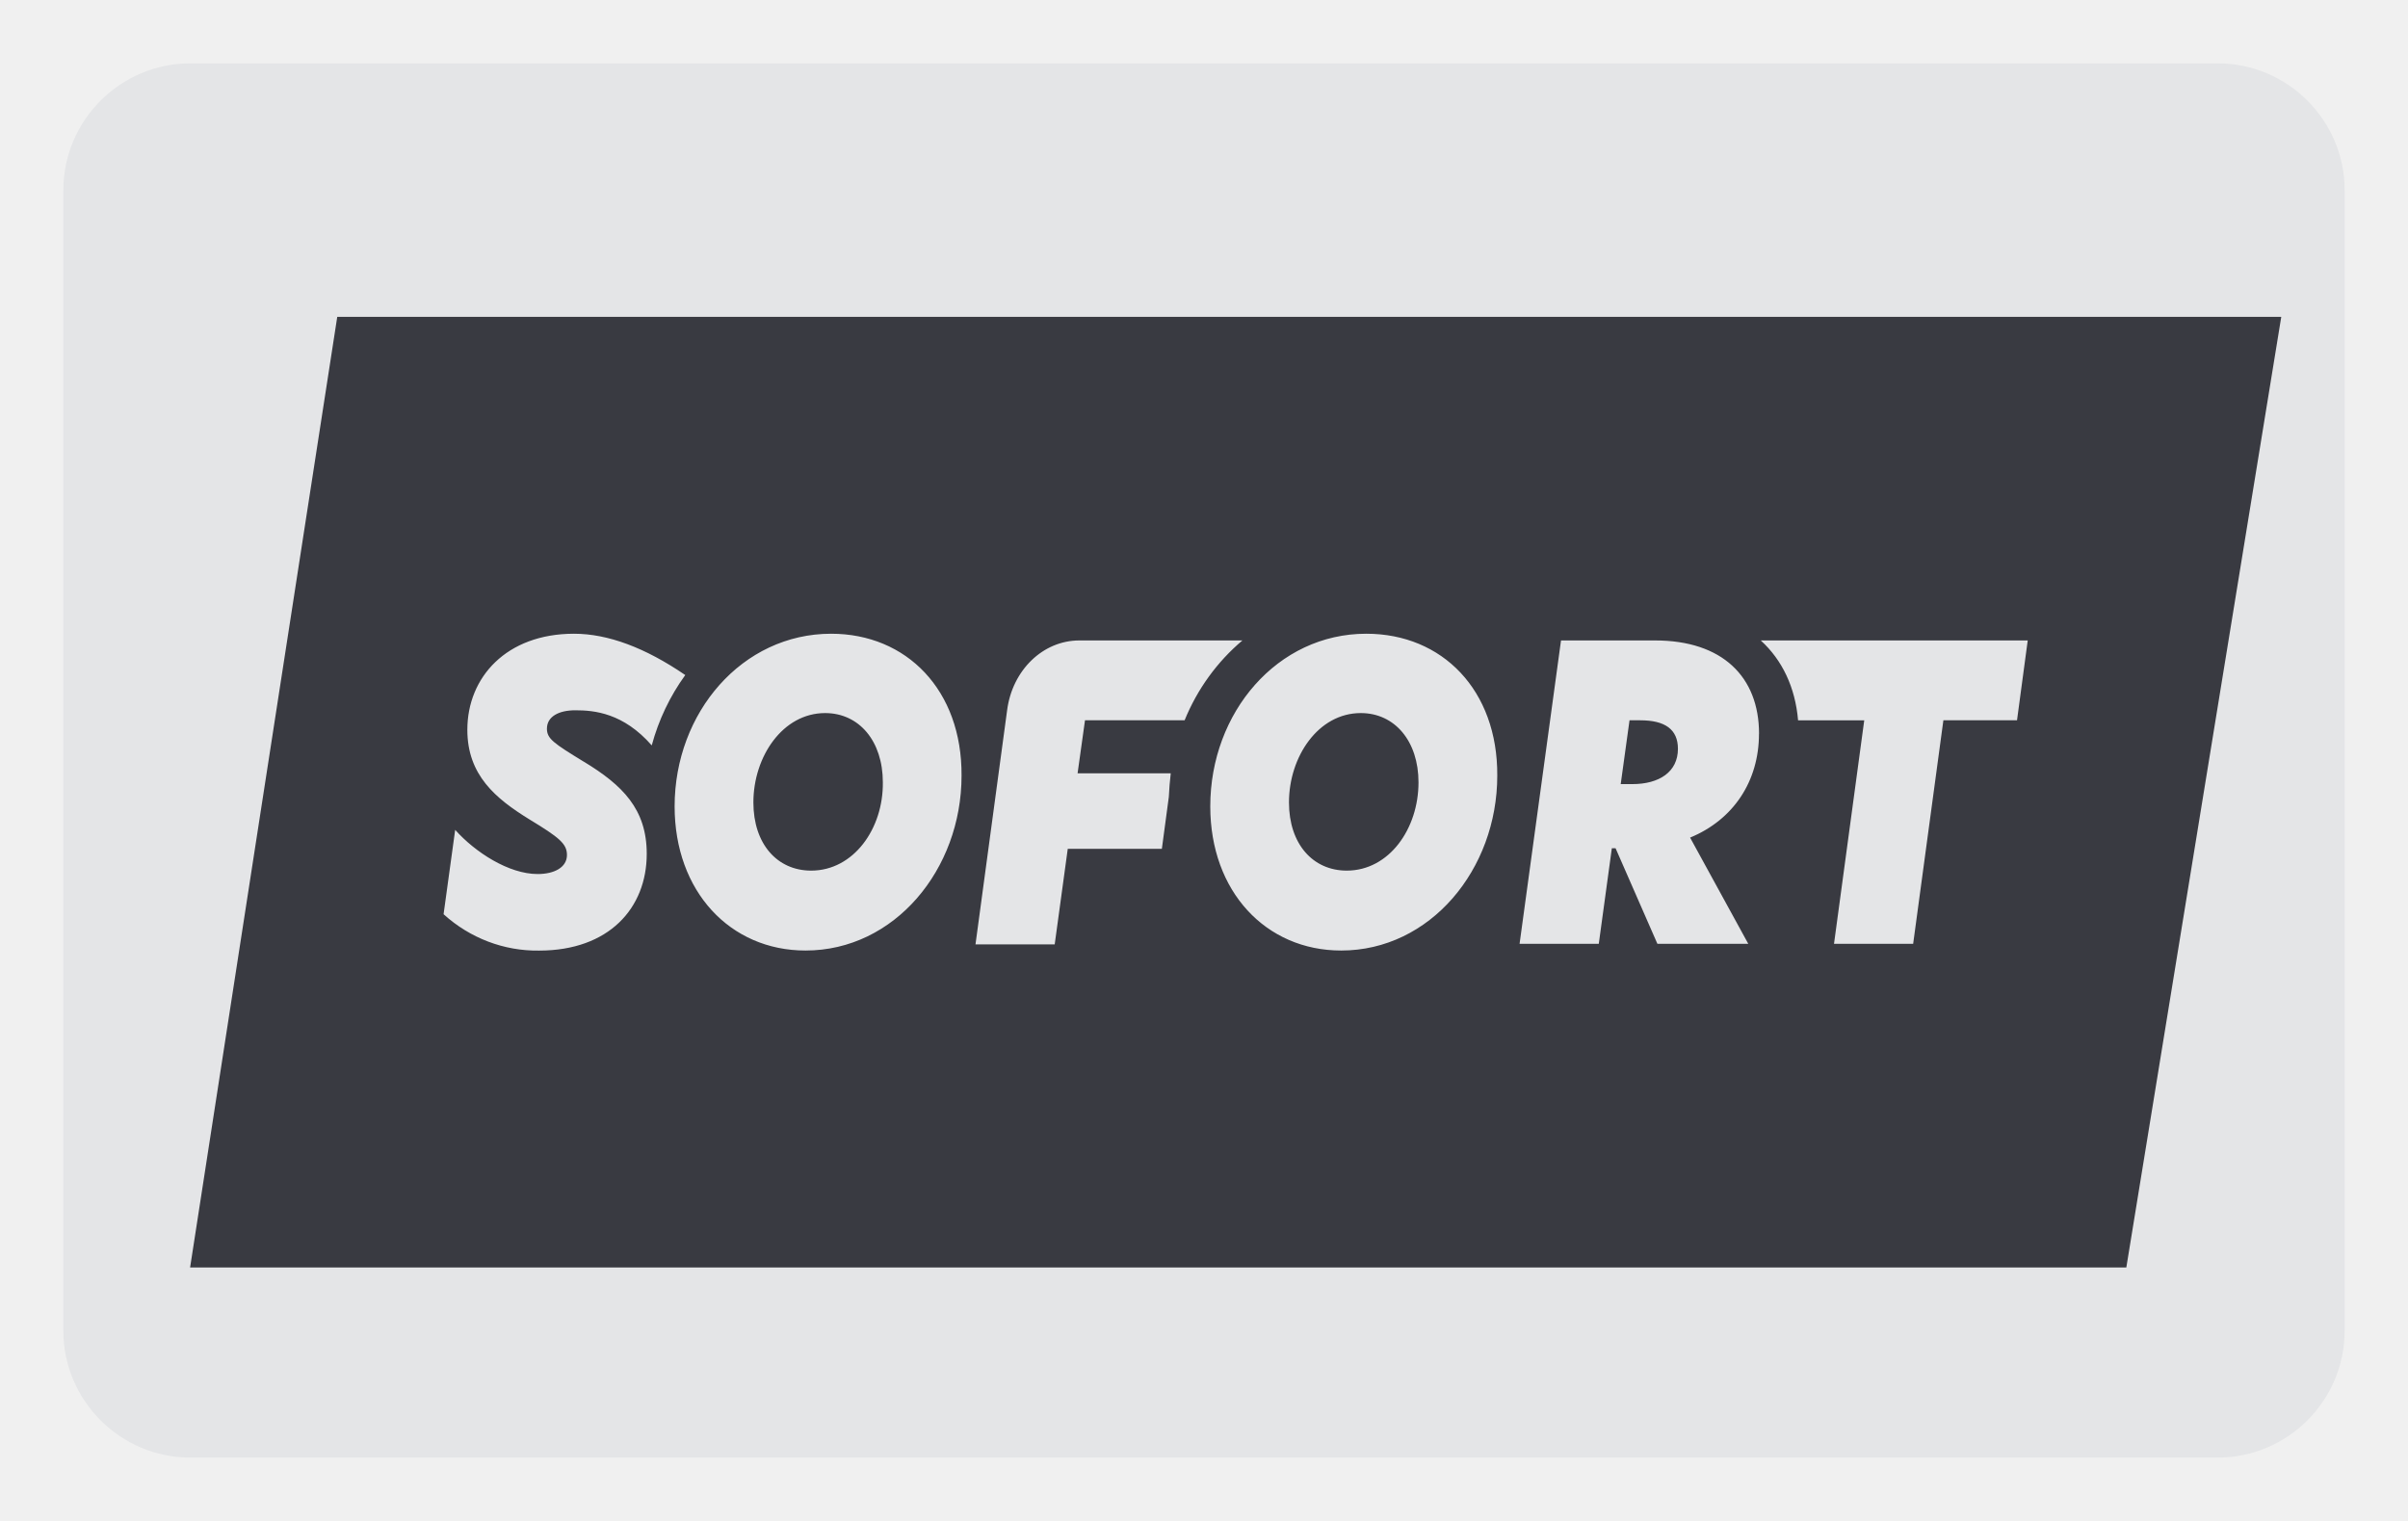
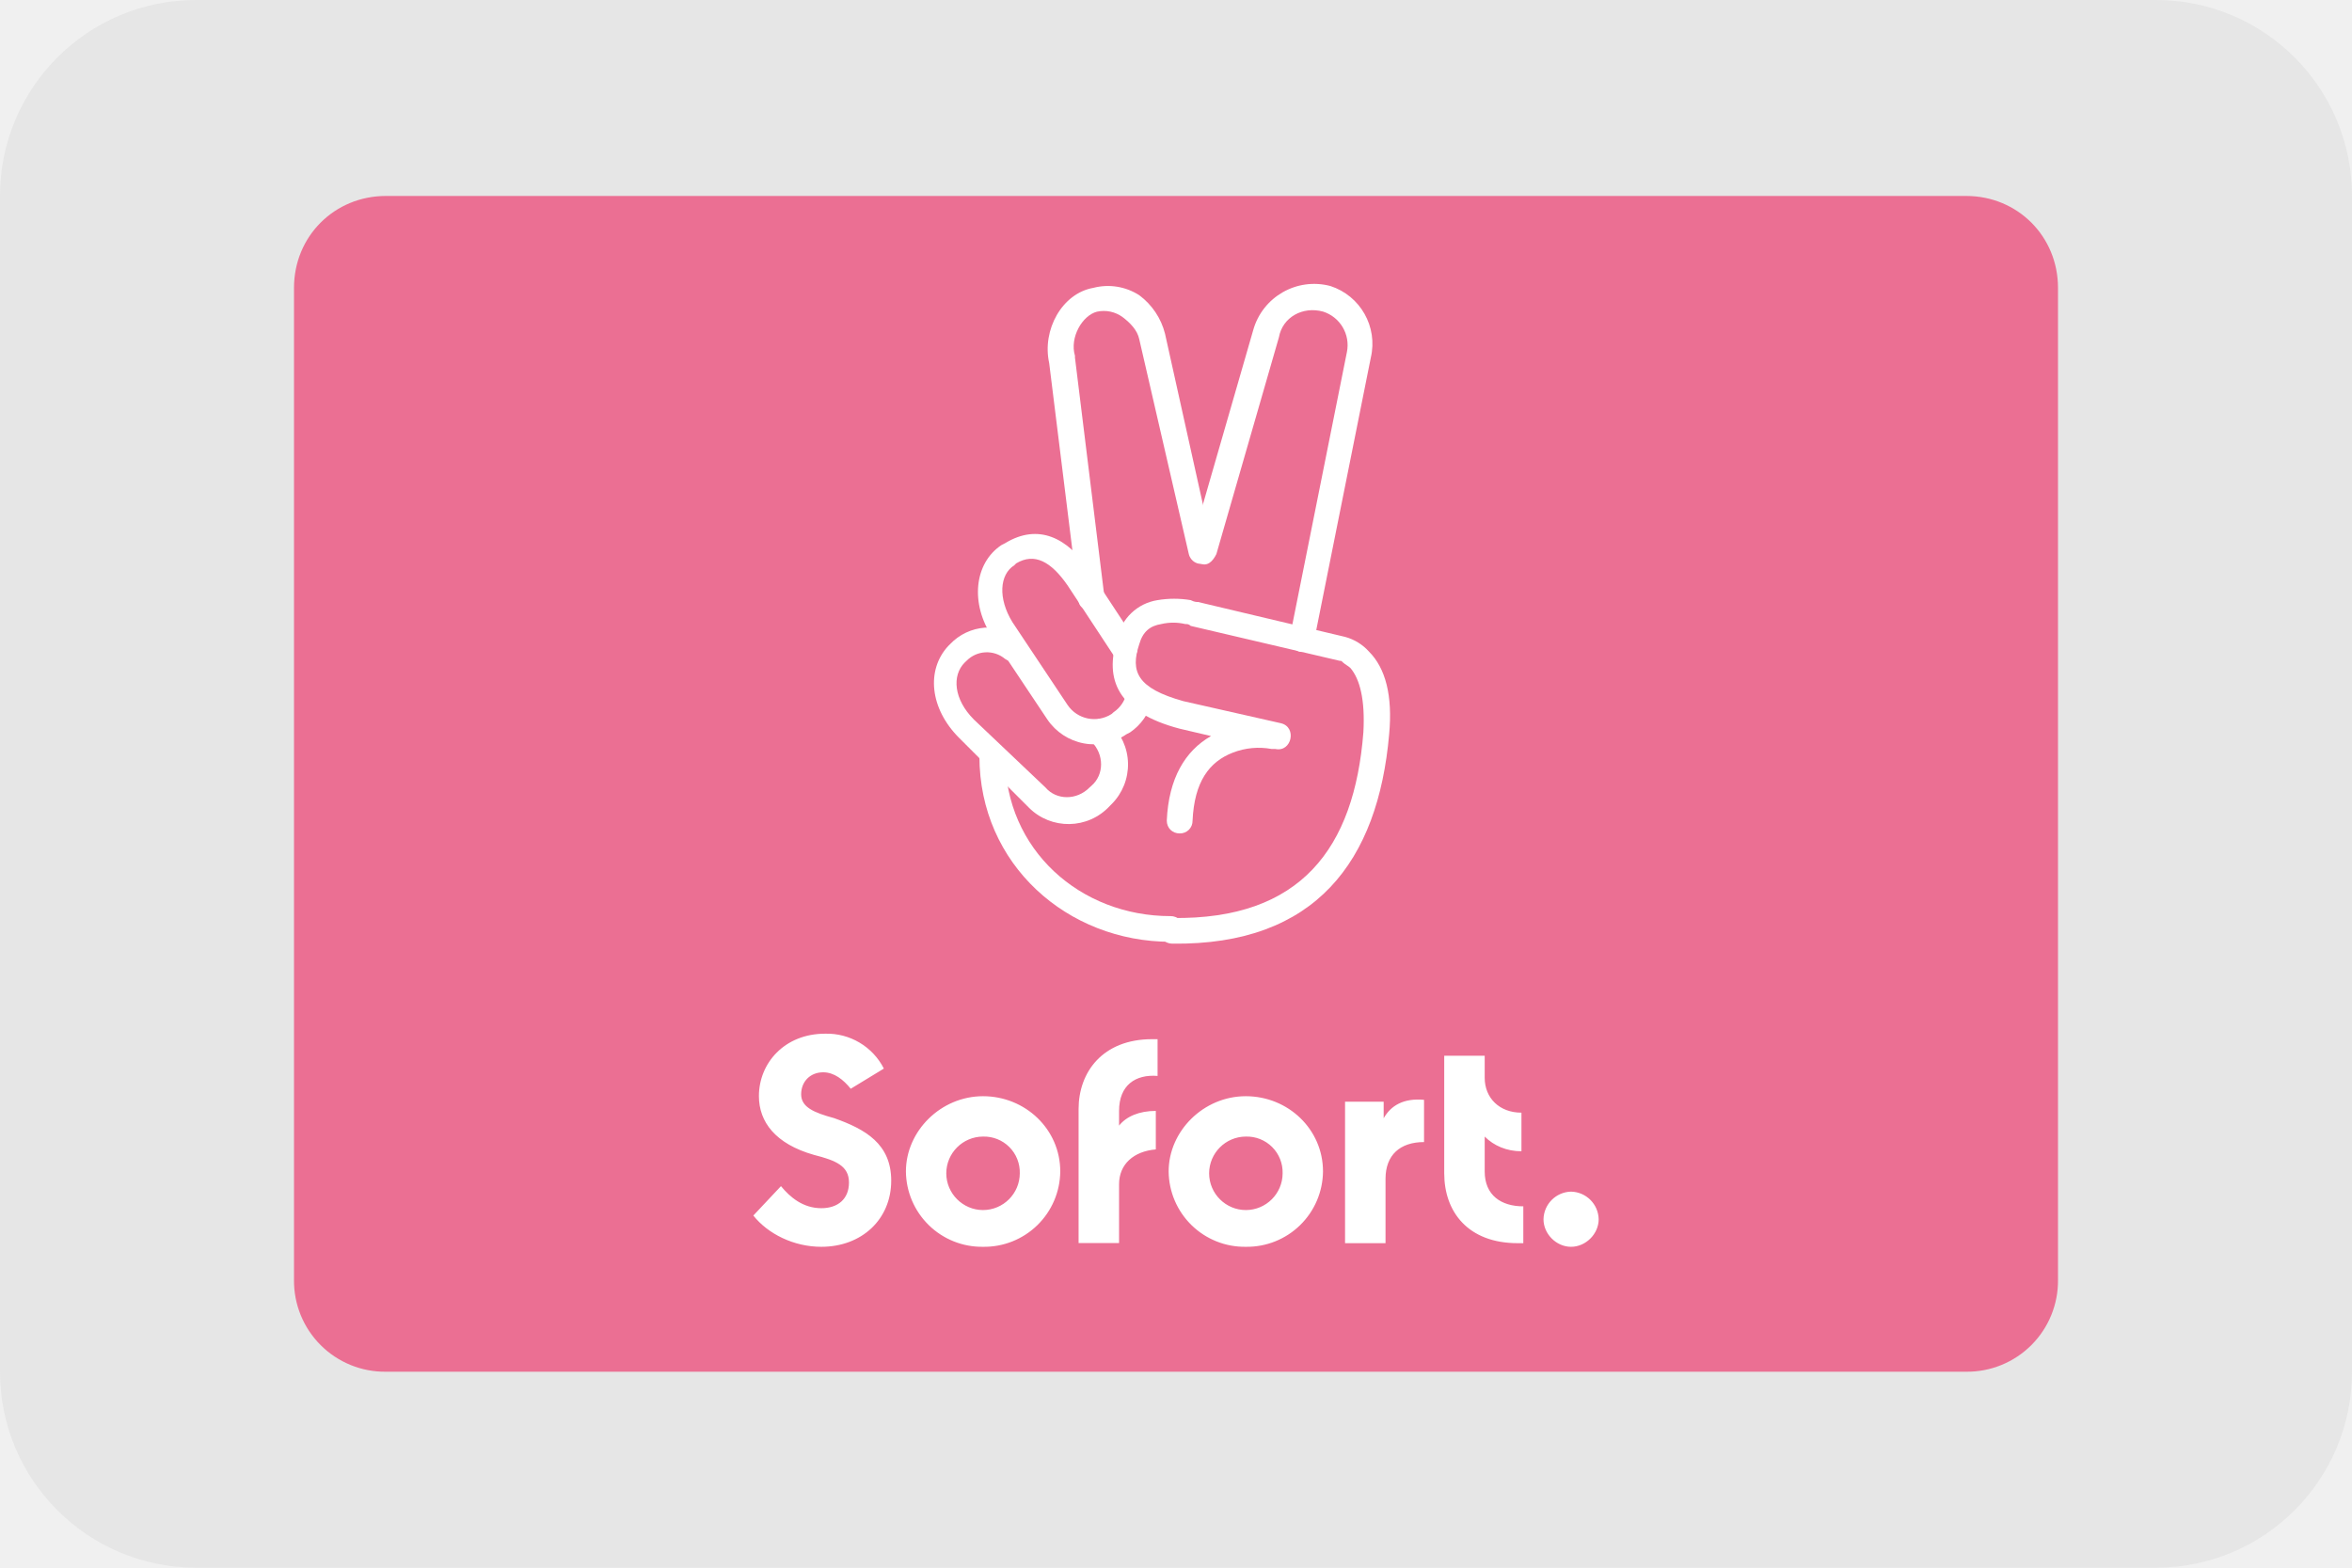
- <svg xmlns="http://www.w3.org/2000/svg" viewBox="0 0 38 24" fill="none">
-   <path d="M35 1c1.1 0 2 .9 2 2v18c0 1.1-.9 2-2 2H3c-1.1 0-2-.9-2-2V3c0-1.1.9-2 2-2h32Z" fill="#E4E5E7" />
-   <path d="M33.555 20H3L5.322 5H36l-2.445 15Z" fill="#393A41" />
-   <path d="M13.116 10c-1.403 0-2.47 1.243-2.47 2.725 0 1.34.875 2.274 2.066 2.274 1.403 0 2.462-1.278 2.462-2.76.008-1.349-.867-2.239-2.058-2.239Zm-.315 3.738c-.538 0-.912-.423-.912-1.076 0-.723.463-1.41 1.132-1.41.536 0 .911.441.911 1.094.008.731-.462 1.392-1.132 1.392ZM21.56 10c-1.402 0-2.461 1.243-2.461 2.725 0 1.34.875 2.274 2.066 2.274 1.403 0 2.463-1.278 2.463-2.76C23.636 10.89 22.76 10 21.562 10Zm-.307 3.738c-.537 0-.912-.423-.912-1.076 0-.723.463-1.41 1.133-1.41.535 0 .911.441.911 1.094 0 .731-.463 1.392-1.133 1.392Zm6.506-2.16c0-.9-.581-1.472-1.64-1.472h-1.485l-.654 4.787h1.25l.206-1.508h.059l.66 1.508h1.434l-.918-1.676c.684-.282 1.087-.89 1.087-1.638Zm-2 .795h-.183l.139-1.007h.169c.39 0 .595.142.595.45 0 .363-.293.557-.72.557Zm-16.547-.354c-.477-.292-.581-.362-.581-.521 0-.193.19-.29.448-.29.302 0 .758.043 1.206.554.108-.4.287-.777.529-1.11-.63-.431-1.22-.652-1.756-.652-1.066 0-1.683.687-1.683 1.516 0 .715.447 1.085.977 1.412.478.29.595.387.595.564 0 .194-.198.3-.463.3-.456 0-.986-.344-1.301-.697L7 14.426c.417.378.954.582 1.507.574 1.103 0 1.699-.671 1.699-1.527 0-.705-.382-1.084-.993-1.454Zm9.263.184h-1.47l.117-.837h1.572c.2-.491.513-.923.912-1.26h-2.573c-.573 0-1.058.467-1.14 1.102l-.499 3.694h1.25l.206-1.508h1.485l.11-.82c.007-.132.015-.247.03-.37Zm9.312-2.096c.338.308.544.74.588 1.26h1.044l-.477 3.526h1.249l.477-3.527h1.162l.169-1.26h-4.212Z" fill="#E4E5E7" />
+ <svg xmlns="http://www.w3.org/2000/svg" width="24" height="16" viewBox="0 0 24 16">
+   <path fill="#e6e6e6" d="M0 2a2 2 0 0 1 2-2h20a2 2 0 0 1 2 2v12a2 2 0 0 1-2 2H2a2 2 0 0 1-2-2V2Z" />
+   <path fill="#eb6f93" d="M20.063 14H3.938A.928.928 0 0 1 3 13.062V2.938C3 2.412 3.413 2 3.938 2h16.125c.525 0 .937.413.937.938v10.124a.928.928 0 0 1-.938.938Z" />
+   <path fill="#fff" d="M8.381 12.725c.413 0 .713-.281.713-.675 0-.375-.263-.525-.582-.638-.206-.056-.337-.112-.337-.243 0-.132.094-.225.225-.225.112 0 .206.075.281.168l.338-.206a.652.652 0 0 0-.6-.356c-.413 0-.675.3-.675.637 0 .263.168.488.562.6.225.057.357.113.357.282 0 .168-.113.262-.282.262-.187 0-.319-.112-.412-.225l-.282.3c.15.188.413.319.694.319Zm1.65 0a.776.776 0 0 1-.787-.769c0-.412.356-.768.787-.768.431 0 .788.337.788.768a.776.776 0 0 1-.788.769Zm0-.375a.376.376 0 0 0 .375-.375.365.365 0 0 0-.375-.375.376.376 0 0 0-.375.375c0 .206.169.375.375.375Zm1.781-1.369v-.375h-.056c-.506 0-.75.338-.75.713v1.368h.413v-.6c0-.206.15-.337.375-.356v-.393c-.169 0-.3.056-.375.15v-.15c0-.263.168-.375.393-.357Zm.9 1.744a.776.776 0 0 1-.787-.769c0-.412.356-.768.787-.768.432 0 .788.337.788.768a.776.776 0 0 1-.787.769Zm0-.375a.376.376 0 0 0 .376-.375.365.365 0 0 0-.375-.375.376.376 0 0 0-.375.375c0 .206.168.375.375.375Zm1.407-.938v-.168h-.394v1.444h.413v-.657c0-.244.15-.375.393-.375v-.431c-.206-.019-.337.056-.412.188Zm1.031.544V11.6c.094.094.225.15.375.15v-.394c-.225 0-.375-.15-.375-.356v-.225h-.413v1.2c0 .394.244.713.75.713h.057v-.376c-.225 0-.394-.112-.394-.356Zm.881.769c.15 0 .282-.131.282-.281a.288.288 0 0 0-.282-.282.288.288 0 0 0-.281.282c0 .15.131.281.281.281Z" />
+   <g fill="#fff">
+     <path d="M11.138 7.569c.13.131.13.337 0 .45l-.02.018c-.13.132-.337.132-.45 0l-.73-.693c-.207-.207-.226-.45-.094-.582l.019-.018a.29.29 0 0 1 .393-.019.144.144 0 0 0 .188-.019c.056-.056.037-.131-.019-.187a.546.546 0 0 0-.731.056l-.019.019c-.225.244-.188.637.112.937l.713.713c.225.225.6.225.825-.019l.019-.019a.572.572 0 0 0-.019-.825c-.056-.056-.131-.056-.187 0-.057.056-.057.131 0 .188ZM10.706 3.706l.3 2.419c0 .075.075.112.15.112s.113-.075.113-.15l-.3-2.437v-.019c-.056-.187.075-.412.225-.45a.325.325 0 0 1 .262.056c.075.057.15.132.169.225l.506 2.194c.019.075.094.113.15.094.075-.019.113-.094.094-.15l-.487-2.194a.704.704 0 0 0-.263-.393.591.591 0 0 0-.469-.075c-.319.056-.525.43-.45.768Z" />
+     <path d="m13.406 6.556.582-2.906a.62.62 0 0 0-.413-.731.646.646 0 0 0-.787.45L12.15 5.58c-.019.075.019.131.094.169.075.037.131-.019.168-.094l.638-2.212c.037-.207.244-.319.45-.263a.359.359 0 0 1 .244.413L13.162 6.5c-.018.075.038.131.094.15.075.019.15-.038.15-.094ZM11.944 9.35c-.919 0-1.688-.675-1.688-1.631a.128.128 0 0 0-.131-.131.128.128 0 0 0-.131.13c0 1.107.9 1.894 1.95 1.894a.128.128 0 0 0 .131-.13.128.128 0 0 0-.131-.132ZM11.494 7.081a.317.317 0 0 1-.131.188l-.02.018a.328.328 0 0 1-.45-.093l-.562-.844c-.15-.244-.131-.487.019-.581l.019-.019c.187-.112.356-.019.525.225l.469.713c.037.056.112.075.187.037.056-.037.075-.112.037-.188l-.468-.712c-.225-.338-.525-.487-.863-.281l-.037.019c-.281.187-.319.6-.094.937l.563.844a.577.577 0 0 0 .806.15l.037-.019a.559.559 0 0 0 .225-.319c.019-.075-.018-.131-.094-.15-.075-.037-.15 0-.168.075Z" />
+     <path d="M12.356 7.513c-.262.15-.431.43-.45.862 0 .075.056.131.131.131a.128.128 0 0 0 .132-.131c.018-.394.168-.6.412-.694a.728.728 0 0 1 .394-.037h.038c.168.037.225-.225.056-.263l-.994-.225c-.469-.131-.544-.3-.45-.581.037-.131.113-.188.225-.206a.535.535 0 0 1 .244 0c.019 0 .037 0 .056.019l1.519.356c.018 0 .018 0 .037.019.019.018.057.037.075.056.094.112.15.319.131.656-.093 1.181-.637 1.913-1.95 1.894a.128.128 0 0 0-.13.131c0 .075.056.131.13.131 1.463.019 2.1-.844 2.213-2.137.037-.394-.037-.675-.206-.844a.505.505 0 0 0-.244-.15l-1.5-.356c-.019 0-.037 0-.075-.019a1.02 1.02 0 0 0-.338 0 .498.498 0 0 0-.412.394c-.131.412 0 .75.637.918l.32.075Z" />
+   </g>
</svg>
